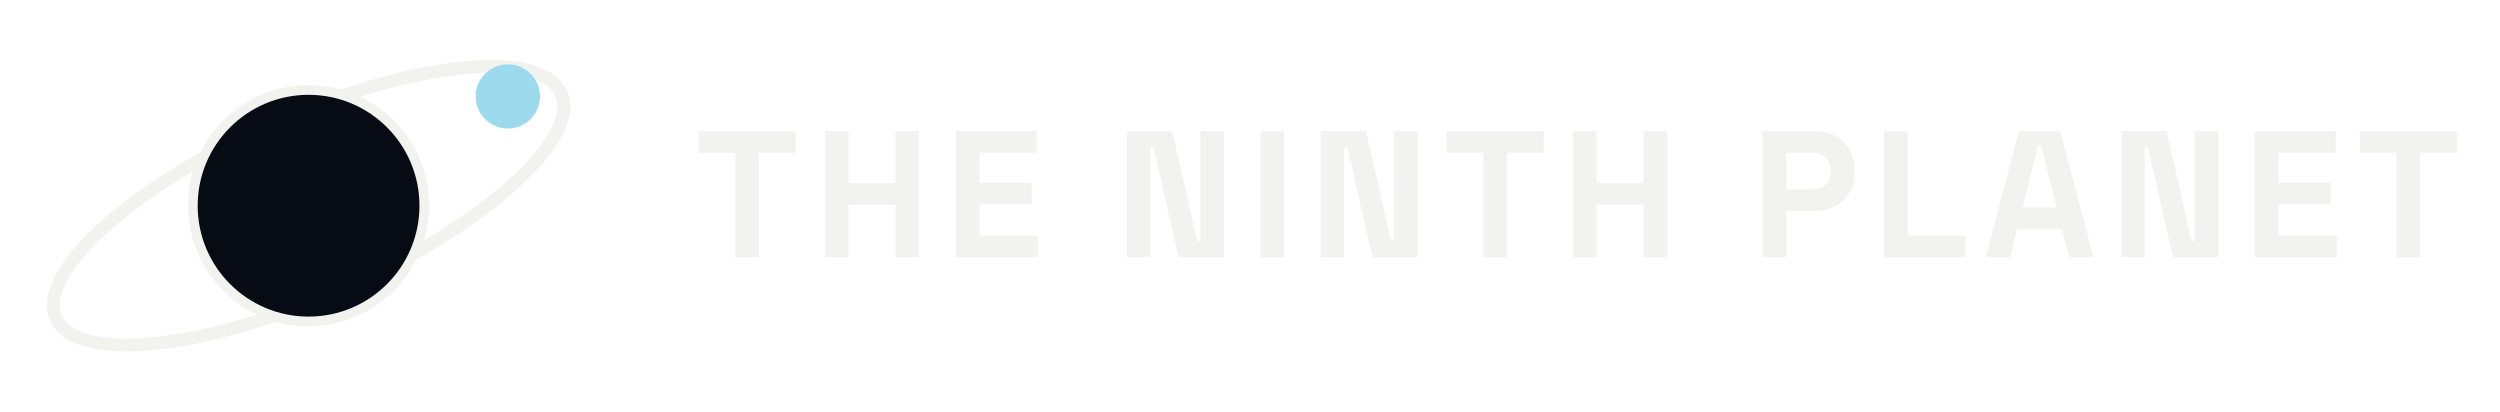
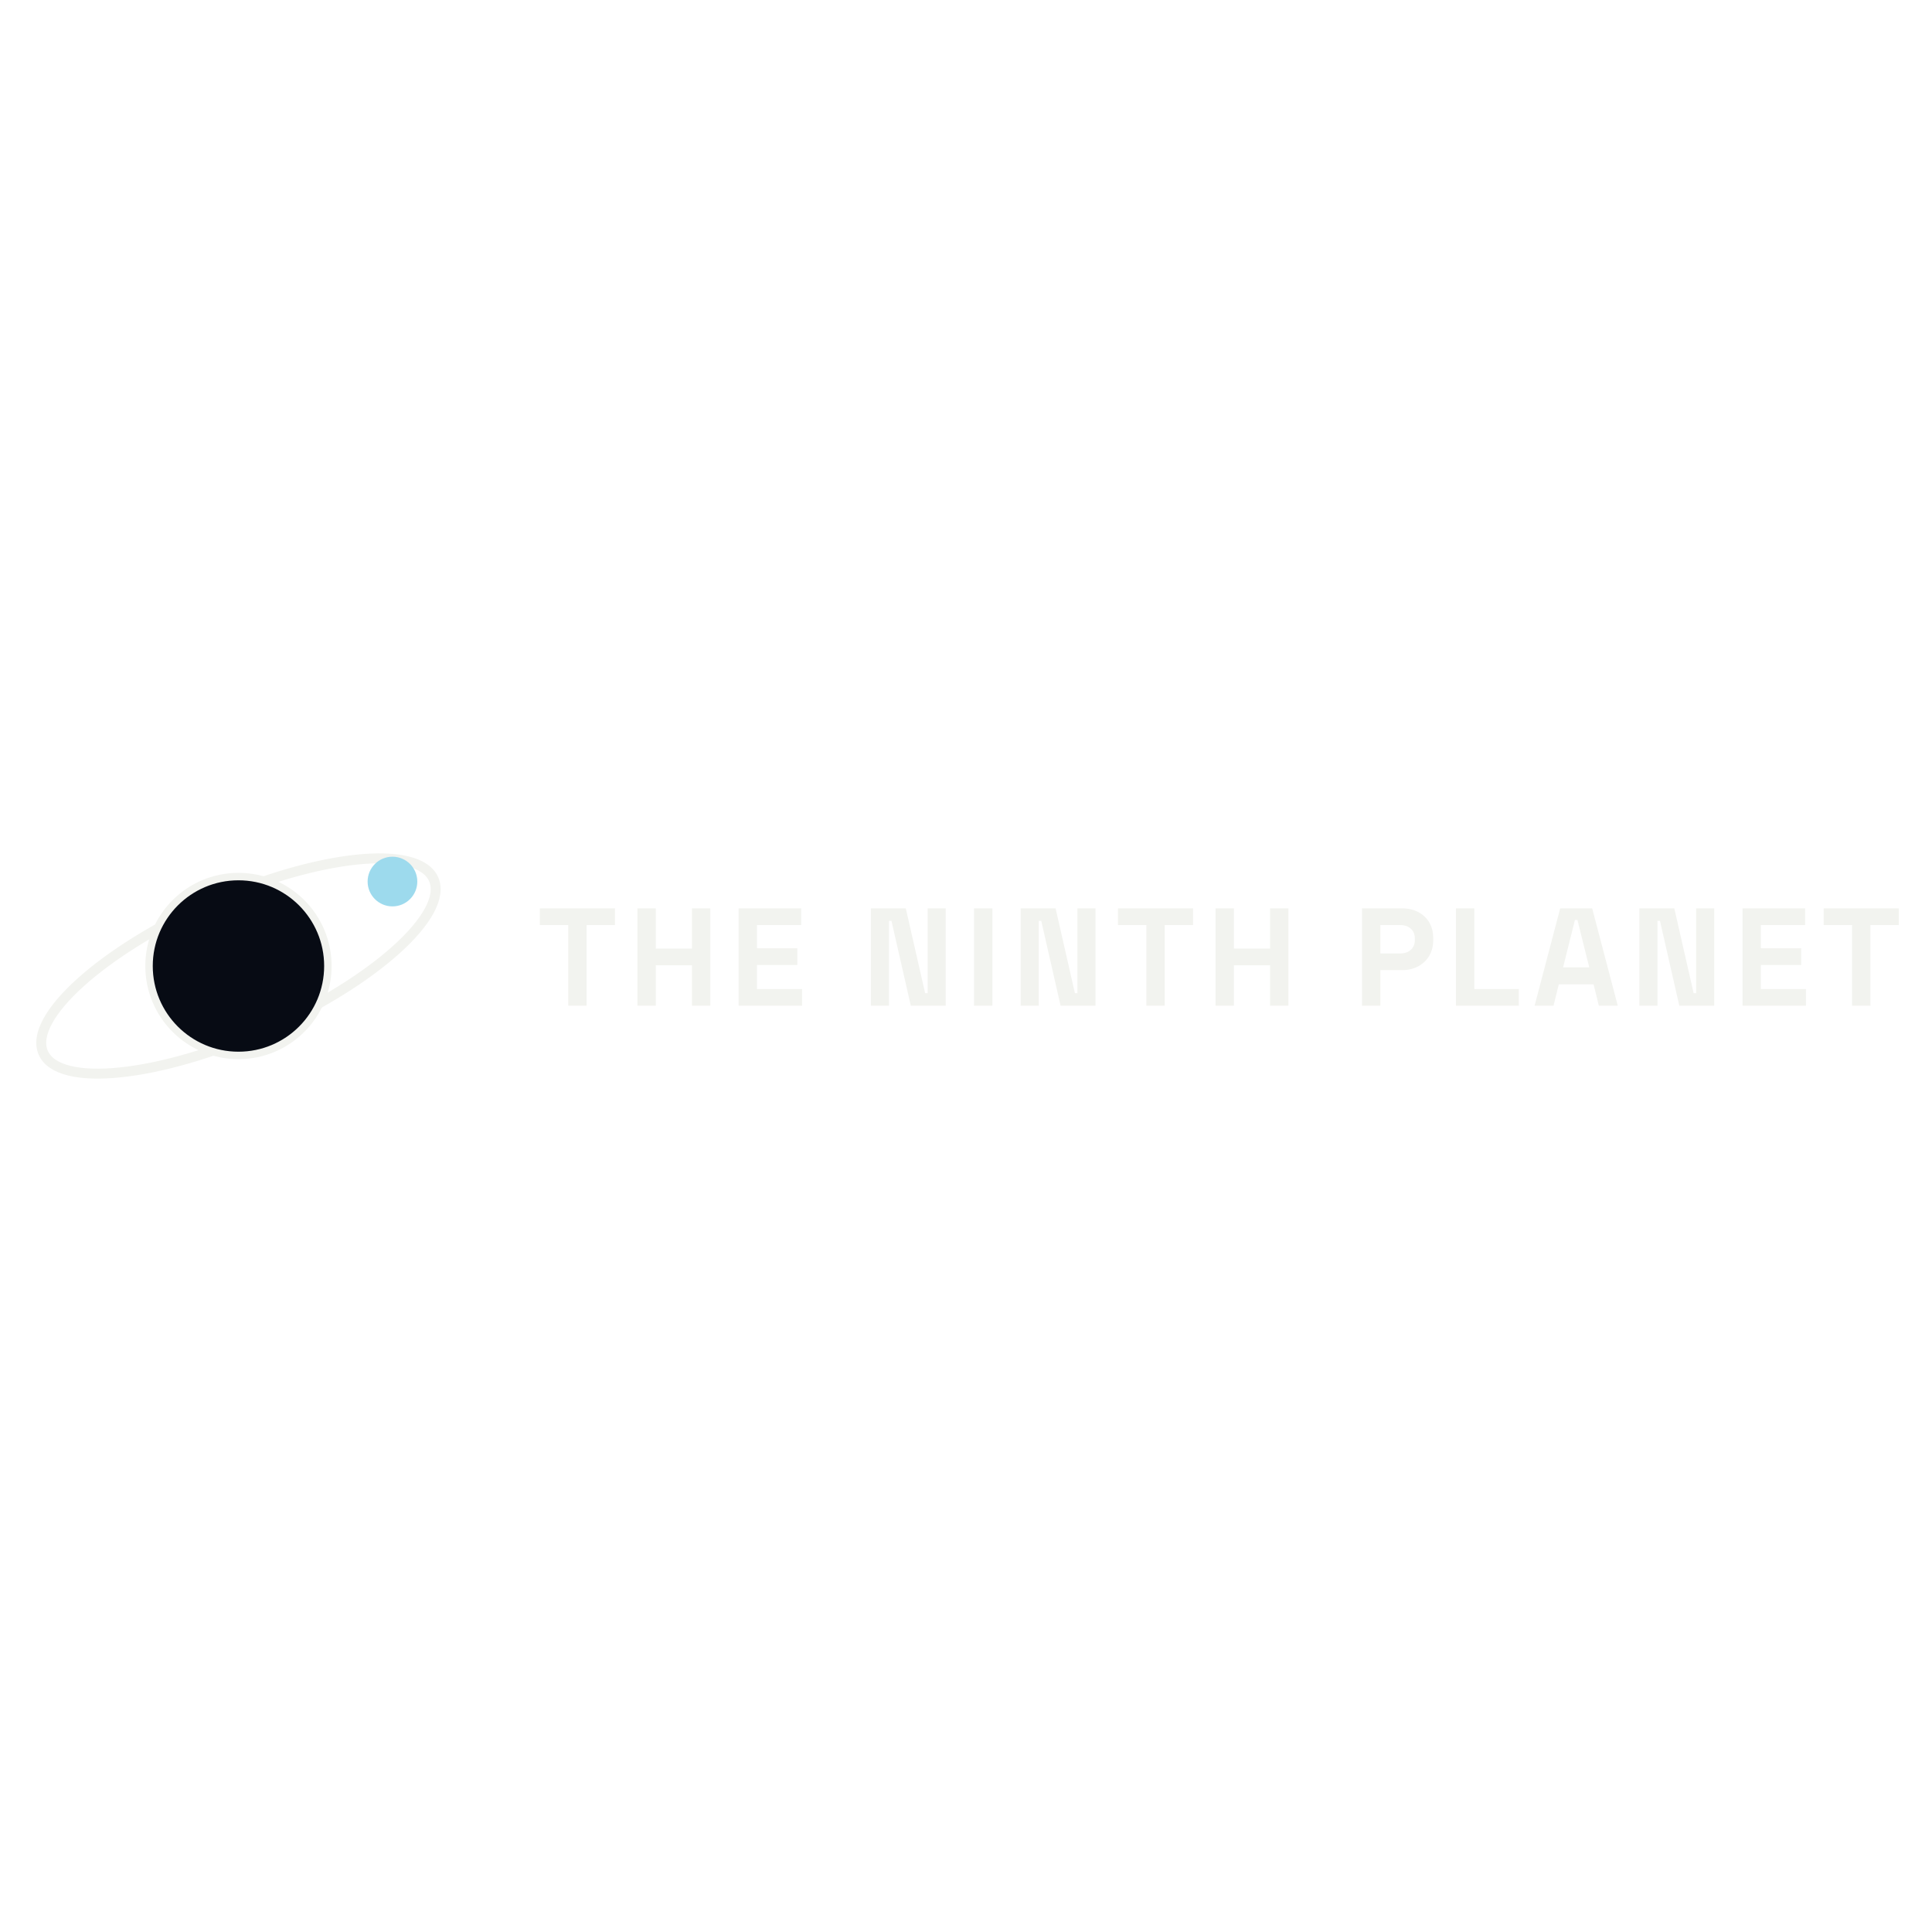
- <svg xmlns="http://www.w3.org/2000/svg" viewBox="0 0 388.9 64" role="img" aria-label="The Ninth Planet">
+ <svg xmlns="http://www.w3.org/2000/svg" width="24" height="24" viewBox="0 0 388.9 64" role="img" aria-label="The Ninth Planet">
  <ellipse cx="48" cy="32" rx="43" ry="14" transform="rotate(-24 48 32)" fill="none" stroke="#F2F3EF" stroke-width="2" />
  <circle cx="48" cy="32" r="18" fill="#070B14" stroke="#F2F3EF" stroke-width="1.5" />
  <circle cx="79" cy="15" r="5" fill="#9DDAED" />
  <g transform="translate(108 12)">
    <path d="M6.384 28.0V11.76H0.672V8.4H15.792V11.76H10.08V28.0Z M20.312 28.0V8.4H24.008V16.492H31.288V8.4H34.984V28.0H31.288V19.852H24.008V28.0Z M40.68 28.0V8.4H53.28V11.76H44.376V16.436H52.496V19.796H44.376V24.64H53.448V28.0Z  M67.304 28.0V8.4H74.332L78.224 25.48H78.728V8.4H82.368V28.0H75.34L71.448 10.92H70.944V28.0Z M88.064 28.0V8.4H91.76V28.0Z M97.456 28.0V8.4H104.484L108.376 25.48H108.88V8.4H112.52V28.0H105.492L101.6 10.92H101.096V28.0Z M122.752 28.0V11.76H117.04V8.4H132.16V11.76H126.448V28.0Z M136.68 28.0V8.4H140.376V16.492H147.656V8.4H151.352V28.0H147.656V19.852H140.376V28.0Z  M166.16 28.0V8.4H174.224Q176.072 8.4 177.486 9.142Q178.9 9.884 179.698 11.228Q180.496 12.572 180.496 14.42V14.812Q180.496 16.632 179.67 17.99Q178.844 19.348 177.43 20.09Q176.016 20.832 174.224 20.832H169.856V28.0ZM169.856 17.472H173.86Q175.176 17.472 175.988 16.744Q176.8 16.016 176.8 14.756V14.476Q176.8 13.216 175.988 12.488Q175.176 11.76 173.86 11.76H169.856Z M185.072 28.0V8.4H188.768V24.64H197.728V28.0Z M200.904 28.0 206.056 8.4H212.496L217.648 28.0H213.84L212.776 23.688H205.776L204.712 28.0ZM206.644 20.272H211.908L209.528 10.724H209.024Z M222.0 28.0V8.4H229.028L232.92 25.48H233.424V8.4H237.064V28.0H230.036L226.144 10.92H225.64V28.0Z M242.76 28.0V8.4H255.36V11.76H246.456V16.436H254.576V19.796H246.456V24.64H255.528V28.0Z M264.808 28.0V11.76H259.096V8.4H274.216V11.76H268.504V28.0Z" fill="#F2F3EF" />
  </g>
</svg>
